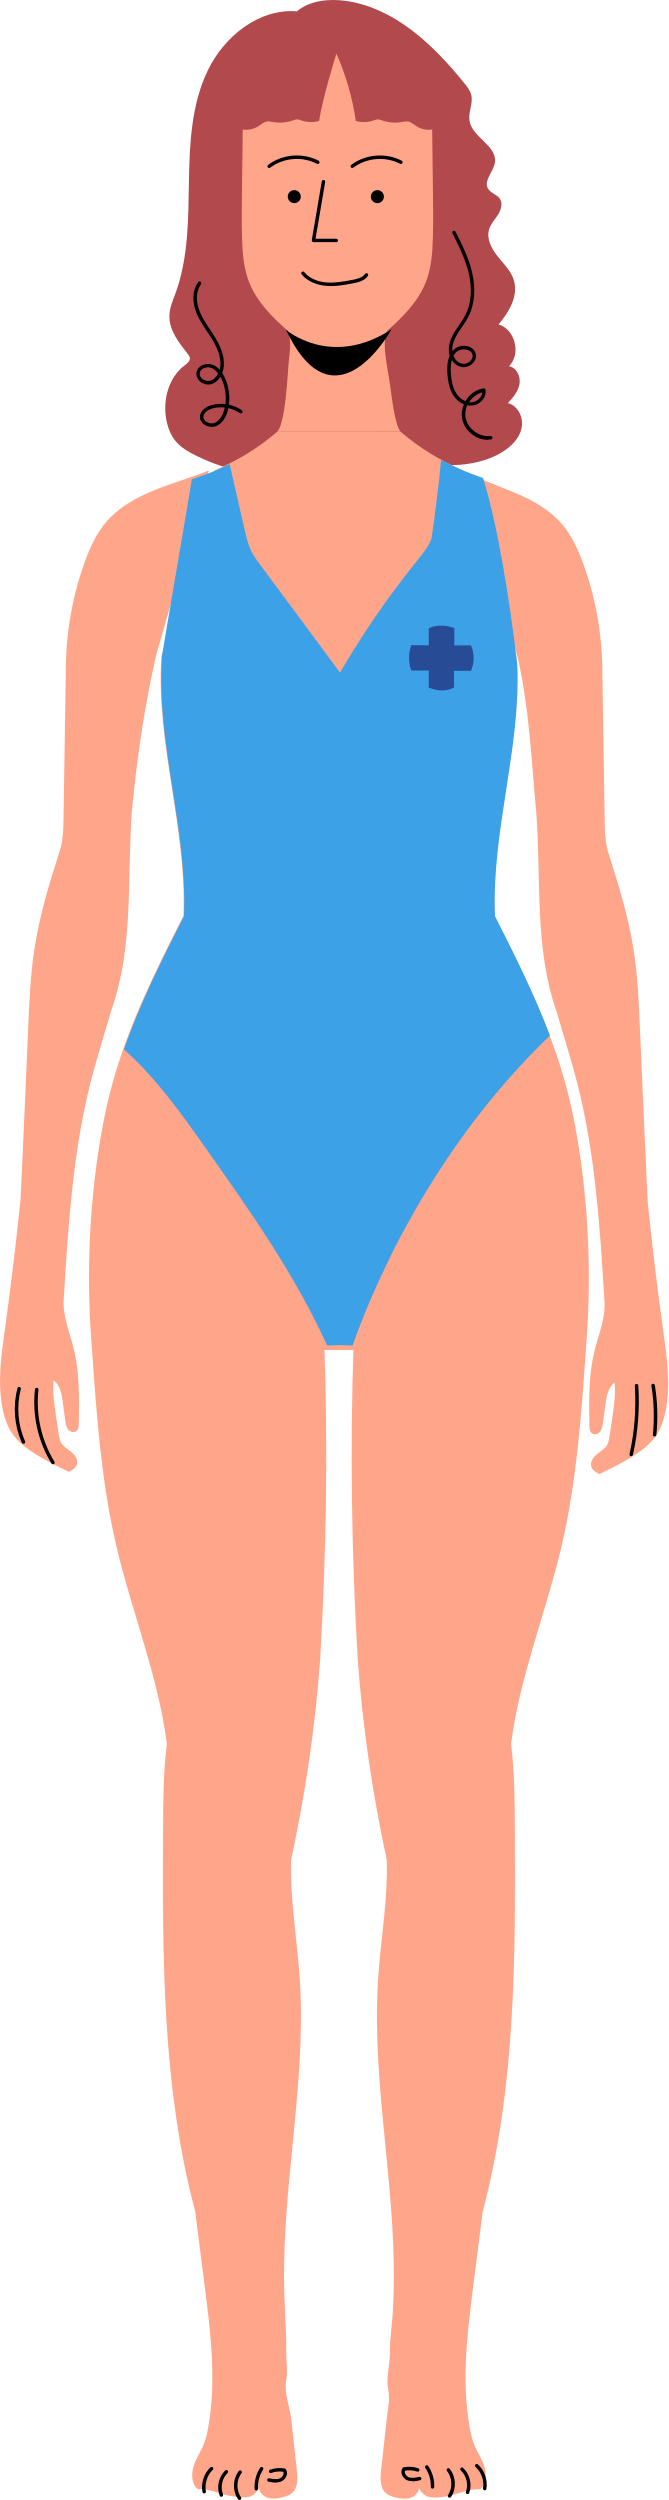
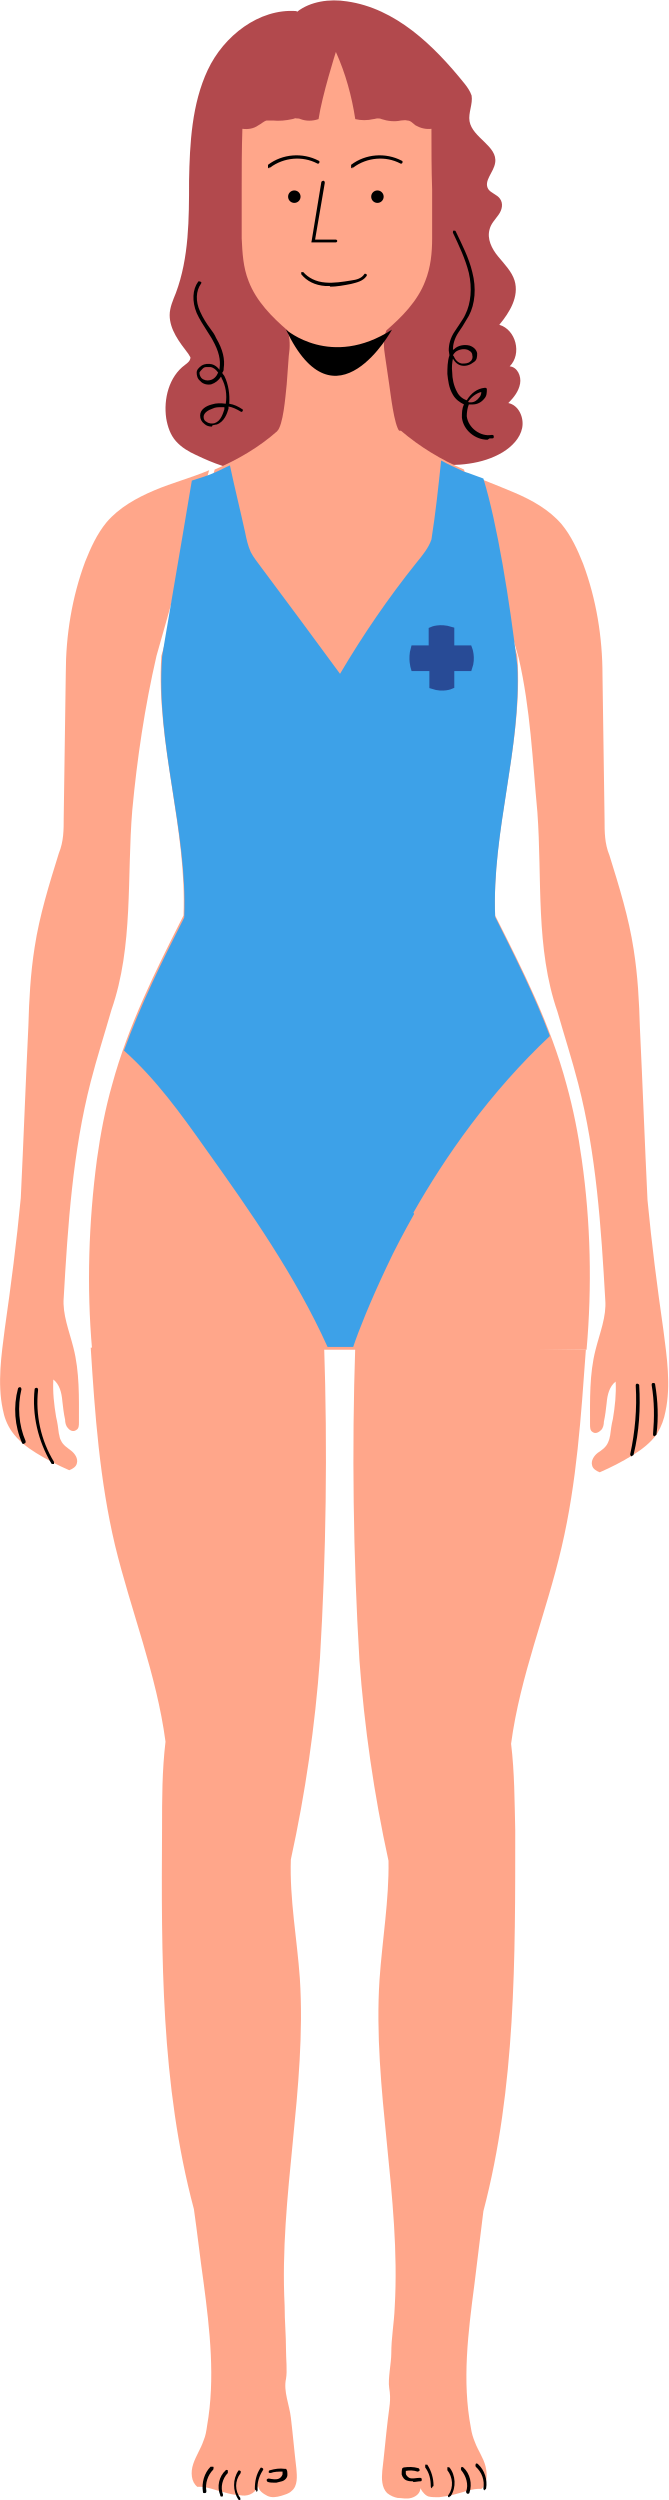
- <svg xmlns="http://www.w3.org/2000/svg" id="Lag_2" data-name="Lag 2" viewBox="0 0 96.48 360.97">
+ <svg xmlns="http://www.w3.org/2000/svg" id="Lag_2" version="1.1" viewBox="0 0 96.5 361">
  <defs>
    <style>
-       .cls-1 {
-         fill: #3da1e8;
-       }
- 
-       .cls-2 {
-         fill: #ffa68a;
-       }
- 
-       .cls-3 {
+       .st0 {
        fill: #284b96;
        stroke: #284b96;
        stroke-miterlimit: 10;
      }

-       .cls-4 {
+       .st1 {
+         fill: #3da1e8;
+       }
+ 
+       .st2 {
+         fill: #ffa68a;
+       }
+ 
+       .st3 {
        fill: #b2494d;
      }
    </style>
  </defs>
  <g id="OBJECTS">
    <g id="pige">
      <g>
        <g>
-           <path class="cls-4" d="M42.85,1.64c-5.44-.44-10.47,3.6-12.84,8.51s-2.64,10.56-2.73,16.02c-.09,5.46-.07,11.06-1.94,16.18-.38,1.05-.85,2.09-.88,3.21-.07,2.1,1.37,3.92,2.67,5.57.12.16.25.33.28.53.07.46-.39.82-.76,1.1-2.28,1.73-3.15,4.9-2.66,7.72.21,1.19.64,2.37,1.43,3.29.76.89,1.81,1.48,2.86,2,2.47,1.22,5.11,2.15,7.85,2.39,5.33.48,10.56-1.64,15.9-1.84,3.47-.13,6.92.55,10.39.79,3.47.24,7.13-.02,10.09-1.83,1.3-.8,2.48-1.97,2.8-3.46s-.5-3.28-1.99-3.61c.76-.8,1.51-1.69,1.69-2.78s-.43-2.38-1.52-2.55c1.79-1.75.89-5.34-1.51-6.04,1.54-1.78,2.9-4.14,2.21-6.39-.41-1.35-1.49-2.37-2.37-3.48-.88-1.11-1.62-2.54-1.19-3.89.25-.79.85-1.4,1.29-2.1.44-.7.7-1.65.22-2.32-.42-.6-1.29-.78-1.67-1.41-.7-1.16.79-2.44.99-3.78.37-2.41-3.29-3.63-3.67-6.03-.2-1.23.54-2.49.26-3.7-.15-.65-.58-1.2-1-1.72C62.6,6.51,57.06,1.2,50.08.15c-2.54-.38-5.33-.09-7.22,1.49Z" />
+           <path class="st3" d="M42.8,1.6c-5.4-.4-10.5,3.6-12.8,8.5s-2.6,10.6-2.7,16c0,5.5,0,11.1-1.9,16.2-.4,1-.9,2.1-.9,3.2,0,2.1,1.4,3.9,2.7,5.6.1.2.2.3.3.5,0,.5-.4.8-.8,1.1-2.3,1.7-3.1,4.9-2.7,7.7.2,1.2.6,2.4,1.4,3.3.8.9,1.8,1.5,2.9,2,2.5,1.2,5.1,2.2,7.9,2.4,5.3.5,10.6-1.6,15.9-1.8,3.5-.1,6.9.6,10.4.8s7.1,0,10.1-1.8c1.3-.8,2.5-2,2.8-3.5s-.5-3.3-2-3.6c.8-.8,1.5-1.7,1.7-2.8s-.4-2.4-1.5-2.5c1.8-1.8.9-5.3-1.5-6,1.5-1.8,2.9-4.1,2.2-6.4-.4-1.3-1.5-2.4-2.4-3.5-.9-1.1-1.6-2.5-1.2-3.9.2-.8.8-1.4,1.3-2.1s.7-1.6.2-2.3c-.4-.6-1.3-.8-1.7-1.4-.7-1.2.8-2.4,1-3.8.4-2.4-3.3-3.6-3.7-6-.2-1.2.5-2.5.3-3.7-.2-.6-.6-1.2-1-1.7C62.6,6.5,57.1,1.2,50.1.2c-2.5-.4-5.3,0-7.2,1.5h0Z" />
          <g>
-             <path d="M70.45,63.51c-1.79,0-3.48-1.4-3.74-3.19-.1-.66,0-1.32.27-1.93-.62-.26-1.18-.74-1.58-1.39-.58-.96-.73-2.11-.8-3-.05-.77-.06-1.79.33-2.65-.07-.23-.12-.47-.13-.7-.04-.85.24-1.77.88-2.8.19-.31.4-.61.61-.92.32-.47.65-.95.91-1.45.84-1.64,1.01-3.77.49-6-.48-2.03-1.43-3.94-2.35-5.79-.06-.12-.01-.27.11-.34.12-.06.27-.01.33.11.94,1.87,1.9,3.81,2.39,5.9.55,2.35.36,4.6-.53,6.34-.27.53-.61,1.03-.94,1.5-.2.3-.41.59-.59.9-.58.94-.85,1.77-.81,2.51,0,.04,0,.07,0,.11.06-.07.12-.15.2-.22.52-.52,1.4-.71,2.15-.47.58.19.97.61,1.06,1.14.08.48-.1.96-.5,1.33-.46.43-1.09.61-1.65.47-.58-.14-1.03-.52-1.33-1-.14.53-.18,1.17-.13,1.97.06.83.2,1.9.73,2.78.34.57.84.99,1.37,1.2.56-.95,1.5-1.67,2.61-1.85.14-.02.26.07.29.2.09.49-.05,1.01-.4,1.44-.4.5-.99.82-1.6.85-.21.01-.42,0-.63-.05-.24.53-.34,1.12-.26,1.7.24,1.65,1.96,2.96,3.61,2.74.13-.02.26.08.28.22s-.08.26-.22.28c-.14.02-.29.03-.43.03ZM67.72,58.08c.12.02.23.02.35.01.46-.03.93-.28,1.24-.66.19-.24.3-.51.32-.78-.78.21-1.46.75-1.9,1.43ZM65.48,51.38c.21.53.62.99,1.2,1.13.39.09.86-.04,1.2-.35.27-.25.4-.58.35-.89-.08-.48-.48-.67-.72-.75-.57-.19-1.26-.04-1.65.34-.15.15-.28.32-.38.51Z" />
-             <path d="M30.57,61.64c-.39,0-.79-.12-1.11-.36-.4-.29-.62-.72-.59-1.17.06-.87.91-1.4,1.68-1.62.65-.18,1.33-.22,2-.14.16-1.27-.05-2.59-.61-3.73-.03-.07-.07-.14-.11-.21-.34.54-.82.93-1.37,1.07-.54.13-1.18-.04-1.62-.45-.37-.35-.54-.8-.47-1.25.07-.39.31-.73.68-.96.45-.28,1.04-.35,1.53-.2.42.13.8.39,1.14.77.02-.06.03-.12.04-.18.23-1.18-.11-2.51-1.04-4.07-.25-.43-.53-.84-.81-1.26-.55-.82-1.12-1.68-1.51-2.61-.7-1.69-.62-3.38.21-4.53.08-.11.24-.13.35-.06.11.08.14.24.06.35-.73,1.01-.79,2.52-.15,4.04.37.89.93,1.73,1.46,2.53.28.42.56.84.82,1.28,1,1.67,1.35,3.11,1.1,4.42-.04.2-.09.39-.16.57.1.16.2.34.3.52.61,1.23.84,2.67.66,4.04.67.14,1.3.41,1.87.8.11.08.14.23.07.35-.08.12-.23.14-.35.07-.5-.35-1.08-.59-1.67-.72-.02.1-.05.21-.07.31-.17.67-.63,1.86-1.71,2.29-.19.08-.4.11-.61.11ZM31.92,58.81c-.42,0-.83.05-1.24.16-.58.16-1.27.56-1.31,1.17-.02.37.23.62.38.73.36.26.86.34,1.24.19.87-.34,1.25-1.37,1.4-1.95.02-.09.04-.18.06-.27-.18-.02-.36-.03-.54-.03ZM30.03,53.03c-.26,0-.52.07-.74.2-.25.15-.41.37-.45.62-.06.38.17.66.31.8.32.29.78.42,1.16.33.56-.14.95-.58,1.19-1.06-.28-.36-.64-.69-1.09-.83-.12-.04-.25-.06-.38-.06Z" />
+             <path d="M70.4,63.5c-1.8,0-3.5-1.4-3.7-3.2,0-.7,0-1.3.3-1.9-.6-.3-1.2-.7-1.6-1.4-.6-1-.7-2.1-.8-3,0-.8,0-1.8.3-2.7,0-.2-.1-.5-.1-.7,0-.8.2-1.8.9-2.8.2-.3.4-.6.6-.9.3-.5.7-1,.9-1.5.8-1.6,1-3.8.5-6-.5-2-1.4-3.9-2.3-5.8,0-.1,0-.3.1-.3.1,0,.3,0,.3.1.9,1.9,1.9,3.8,2.4,5.9.6,2.3.4,4.6-.5,6.3-.3.5-.6,1-.9,1.5-.2.3-.4.6-.6.9-.6.9-.8,1.8-.8,2.5h0c0,0,.1,0,.2-.1.5-.5,1.4-.7,2.2-.5.6.2,1,.6,1.1,1.1,0,.5,0,1-.5,1.3-.5.4-1.1.6-1.7.5-.6-.1-1-.5-1.3-1-.1.5-.2,1.2-.1,2,0,.8.2,1.9.7,2.8.3.6.8,1,1.4,1.2.6-1,1.5-1.7,2.6-1.8.1,0,.3,0,.3.2,0,.5,0,1-.4,1.4-.4.5-1,.8-1.6.8-.2,0-.4,0-.6,0-.2.5-.3,1.1-.3,1.7.2,1.7,2,3,3.6,2.7.1,0,.3,0,.3.2s0,.3-.2.3-.3,0-.4,0h0ZM67.7,58.1c.1,0,.2,0,.3,0,.5,0,.9-.3,1.2-.7.2-.2.3-.5.3-.8-.8.2-1.5.8-1.9,1.4h0ZM65.5,51.4c.2.5.6,1,1.2,1.1.4,0,.9,0,1.2-.3.3-.2.4-.6.3-.9,0-.5-.5-.7-.7-.8-.6-.2-1.3,0-1.7.3-.2.2-.3.3-.4.5h0Z" />
+             <path d="M30.6,61.6c-.4,0-.8-.1-1.1-.4-.4-.3-.6-.7-.6-1.2,0-.9.9-1.4,1.7-1.6.6-.2,1.3-.2,2-.1.2-1.3,0-2.6-.6-3.7,0,0,0-.1-.1-.2-.3.5-.8.9-1.4,1.1-.5.1-1.2,0-1.6-.5-.4-.3-.5-.8-.5-1.2,0-.4.3-.7.7-1,.5-.3,1-.3,1.5-.2.4.1.8.4,1.1.8,0,0,0-.1,0-.2.2-1.2-.1-2.5-1-4.1-.2-.4-.5-.8-.8-1.3-.5-.8-1.1-1.7-1.5-2.6-.7-1.7-.6-3.4.2-4.5,0-.1.2-.1.4,0,.1,0,.1.2,0,.3-.7,1-.8,2.5-.1,4,.4.9.9,1.7,1.5,2.5.3.4.6.8.8,1.3,1,1.7,1.3,3.1,1.1,4.4,0,.2,0,.4-.2.6,0,.2.2.3.3.5.6,1.2.8,2.7.7,4,.7.1,1.3.4,1.9.8.1,0,.1.2,0,.3,0,.1-.2.1-.3,0-.5-.3-1.1-.6-1.7-.7,0,0,0,.2,0,.3-.2.7-.6,1.9-1.7,2.3-.2,0-.4.1-.6.1h0ZM31.9,58.8c-.4,0-.8,0-1.2.2-.6.2-1.3.6-1.3,1.2,0,.4.2.6.4.7.4.3.9.3,1.2.2.9-.3,1.2-1.4,1.4-2v-.3c-.1,0-.3,0-.5,0h0ZM30,53c-.3,0-.5,0-.7.2-.2.2-.4.4-.5.6,0,.4.2.7.3.8.3.3.8.4,1.2.3.6-.1,1-.6,1.2-1.1-.3-.4-.6-.7-1.1-.8-.1,0-.2,0-.4,0Z" />
          </g>
        </g>
        <g id="krop">
-           <path id="krop-2" data-name="krop" class="cls-2" d="M51.05,194.21c-1.17-.02-2.35-.04-3.52-.06" />
-           <path id="torso" class="cls-2" d="M13.29,194.92c-.77-9.13-.53-18.38.74-27.48.51-3.65,1.19-7.28,2.16-10.84,2.32-8.52,6.29-16.49,10.29-24.36.53-12.66-4.04-24.98-3.17-37.47l7.66-26.86c3.29-1.36,6.36-3.25,9.05-5.57h17.83c2.7,2.32,5.76,4.21,9.05,5.57l7.66,26.86c.87,12.48-3.7,24.81-3.17,37.47,4.01,7.87,7.97,15.84,10.29,24.36.97,3.56,1.65,7.19,2.16,10.84,1.27,9.1,1.51,18.35.74,27.48" />
+           <path id="krop-2" class="st2" d="M51,194.2c-1.2,0-2.3,0-3.5,0" />
+           <path id="torso" class="st2" d="M13.3,194.9c-.8-9.1-.5-18.4.7-27.5.5-3.6,1.2-7.3,2.2-10.8,2.3-8.5,6.3-16.5,10.3-24.4.5-12.7-4-25-3.2-37.5l7.7-26.9c3.3-1.4,6.4-3.2,9.1-5.6h17.8c2.7,2.3,5.8,4.2,9.1,5.6l7.7,26.9c.9,12.5-3.7,24.8-3.2,37.5,4,7.9,8,15.8,10.3,24.4,1,3.6,1.7,7.2,2.2,10.8,1.3,9.1,1.5,18.4.7,27.5" />
          <g id="ben">
-             <path id="ben-2" data-name="ben" class="cls-2" d="M46.83,194.21c.52,15.08.28,30.23-.6,45.35-.69,9.66-2.14,19.41-4.2,29.02-.17,5.68.88,11.45,1.26,17.24,1.02,15.75-3.02,31.49-2.16,47.25.06,2.42.24,4.08.2,6.46-.02,1.3.25,2.87,0,4.15-.36,1.81.52,3.81.72,5.64.27,2.46.54,4.91.81,7.37.13,1.14.18,2.47-.66,3.24-.4.36-.93.53-1.45.66-.67.16-1.38.27-2.04.08-.66-.19-1.26-.75-1.3-1.44-.31.57-.73,1.01-1.21,1.2s-1.02.19-1.54.15c-.73-.06-1.46-.18-2.17-.37-1.3-.34-2.59-.91-3.93-.8-.88-.67-.98-2.14-.61-3.31.37-1.17,1.1-2.2,1.54-3.35.26-.68.42-1.4.55-2.12,1.25-6.83.37-13.85-.51-20.74-.45-3.53-.9-7.06-1.35-10.6-4.77-17.95-4.72-36.62-4.64-55.05.02-4.16.04-8.34.55-12.47-1.26-9.79-5.03-18.93-7.26-28.4-2.19-9.32-2.89-18.92-3.54-28.47" />
-             <path d="M37.01,359.6c-.13,0-.24-.1-.25-.24-.06-1.07.22-2.15.8-3.05.07-.12.23-.15.35-.07.12.07.15.23.07.35-.52.81-.78,1.78-.72,2.74,0,.14-.1.26-.23.26,0,0,0,0-.01,0Z" />
-             <path d="M34.59,360.97c-.08,0-.16-.04-.21-.11-.84-1.2-.8-2.91.1-4.07.08-.11.24-.13.35-.05.11.08.13.24.04.35-.75.97-.79,2.47-.08,3.48.08.11.05.27-.06.35-.04.03-.09.04-.14.04Z" />
-             <path d="M31.97,360.51c-.1,0-.2-.06-.24-.16-.49-1.23-.16-2.73.79-3.64.1-.1.26-.09.35,0,.1.1.09.26,0,.35-.81.78-1.08,2.06-.67,3.1.05.13-.01.27-.14.32-.03.01-.06.02-.09.02Z" />
-             <path d="M29.48,360.02c-.12,0-.22-.08-.25-.2-.24-1.27.21-2.67,1.15-3.56.1-.09.26-.09.35,0,.1.1.09.26,0,.35-.82.78-1.21,2-1,3.11.03.14-.06.27-.2.29-.01,0-.03,0-.04,0Z" />
-             <path d="M39.84,358.46c-.38,0-.75-.07-1.06-.13-.14-.03-.22-.16-.2-.29.03-.14.16-.22.29-.2.59.12,1.11.2,1.55,0,.23-.1.43-.34.5-.59.03-.1.04-.23-.02-.36-.58-.09-1.18-.03-1.74.18-.13.05-.27-.02-.32-.15-.05-.13.02-.27.15-.32.67-.25,1.4-.31,2.11-.18.06.01.12.04.15.09.18.24.24.55.15.86-.1.4-.41.76-.78.92-.26.11-.53.15-.8.16Z" />
+             <path id="ben-2" class="st2" d="M46.8,194.2c.5,15.1.3,30.2-.6,45.3-.7,9.7-2.1,19.4-4.2,29-.2,5.7.9,11.5,1.3,17.2,1,15.8-3,31.5-2.2,47.2,0,2.4.2,4.1.2,6.5,0,1.3.2,2.9,0,4.1-.4,1.8.5,3.8.7,5.6.3,2.5.5,4.9.8,7.4.1,1.1.2,2.5-.7,3.2-.4.4-.9.5-1.5.7-.7.2-1.4.3-2,0s-1.3-.8-1.3-1.4c-.3.6-.7,1-1.2,1.2s-1,.2-1.5.1c-.7,0-1.5-.2-2.2-.4-1.3-.3-2.6-.9-3.9-.8-.9-.7-1-2.1-.6-3.3.4-1.2,1.1-2.2,1.5-3.4.3-.7.4-1.4.5-2.1,1.2-6.8.4-13.9-.5-20.7-.5-3.5-.9-7.1-1.4-10.6-4.8-18-4.7-36.6-4.6-55,0-4.2,0-8.3.5-12.5-1.3-9.8-5-18.9-7.3-28.4-2.2-9.3-2.9-18.9-3.5-28.5" />
+             <path d="M37,359.6c-.1,0-.2-.1-.2-.2,0-1.1.2-2.1.8-3,0-.1.2-.1.3,0,.1,0,.2.2,0,.4-.5.8-.8,1.8-.7,2.7,0,.1,0,.3-.2.3h0Z" />
+             <path d="M34.6,361c0,0-.2,0-.2-.1-.8-1.2-.8-2.9,0-4.1,0-.1.2-.1.3,0,.1,0,.1.2,0,.4-.8,1-.8,2.5,0,3.5,0,.1,0,.3,0,.4,0,0,0,0-.1,0h0Z" />
+             <path d="M32,360.5c-.1,0-.2,0-.2-.2-.5-1.2-.2-2.7.8-3.6,0-.1.3,0,.3,0,0,.1,0,.3,0,.4-.8.8-1.1,2.1-.7,3.1,0,.1,0,.3-.1.3,0,0,0,0,0,0h0Z" />
+             <path d="M29.5,360c-.1,0-.2,0-.2-.2-.2-1.3.2-2.7,1.1-3.6.1,0,.3,0,.4,0,.1.1,0,.3,0,.4-.8.8-1.2,2-1,3.1,0,.1,0,.3-.2.3h0Z" />
+             <path d="M39.8,358.5c-.4,0-.8,0-1.1-.1-.1,0-.2-.2-.2-.3,0-.1.2-.2.3-.2.6.1,1.1.2,1.5,0,.2-.1.4-.3.5-.6,0-.1,0-.2,0-.4-.6,0-1.2,0-1.7.2-.1,0-.3,0-.3-.1s0-.3.2-.3c.7-.2,1.4-.3,2.1-.2,0,0,.1,0,.2,0,.2.2.2.5.2.9,0,.4-.4.8-.8.9-.3.1-.5.1-.8.2h0Z" />
          </g>
-           <g id="ben-3" data-name="ben">
-             <path id="ben-4" data-name="ben" class="cls-2" d="M84.59,194.92c-.65,9.55-1.35,19.15-3.54,28.47-2.23,9.47-5.99,18.61-7.26,28.4.51,4.13.53,8.31.55,12.47.08,18.43.13,37.1-4.64,55.05-.45,3.53-.9,7.06-1.35,10.6-.88,6.89-1.75,13.91-.51,20.74.13.72.29,1.44.55,2.12.44,1.15,1.17,2.18,1.54,3.35.37,1.17.27,2.64-.61,3.31-1.34-.11-2.63.45-3.93.8-.71.19-1.44.31-2.17.37-.52.04-1.06.04-1.54-.15s-.9-.63-1.21-1.2c-.04.69-.64,1.25-1.3,1.44-.66.19-1.37.08-2.04-.08-.52-.13-1.05-.3-1.45-.66-.84-.78-.79-2.1-.66-3.24.27-2.46.54-4.91.81-7.37.2-1.83.54-2.76.18-4.57-.25-1.27.3-3.63.28-4.93-.04-2.39.4-4.34.46-6.76.86-15.76-3.18-31.5-2.16-47.25.37-5.78,1.43-11.56,1.26-17.24-2.07-9.61-3.51-19.36-4.2-29.02-.89-15.11-1.12-30.27-.6-45.35" />
-             <path d="M62.45,359.33s0,0-.01,0c-.14,0-.25-.12-.24-.26.03-.96-.24-1.93-.79-2.73-.08-.11-.05-.27.07-.35.11-.08.27-.05.35.07.6.88.91,1.96.87,3.03,0,.13-.11.24-.25.24Z" />
-             <path d="M64.91,360.64s-.1-.01-.14-.04c-.12-.08-.15-.23-.07-.35.68-1.02.61-2.52-.16-3.47-.09-.11-.07-.26.04-.35.11-.09.27-.07.35.04.92,1.14,1,2.85.19,4.06-.05.07-.13.11-.21.11Z" />
-             <path d="M67.51,360.12s-.06,0-.09-.02c-.13-.05-.2-.19-.15-.32.39-1.05.08-2.32-.74-3.08-.1-.09-.11-.25-.01-.35.09-.1.25-.11.35-.01.97.9,1.33,2.39.87,3.62-.04.1-.13.16-.23.16Z" />
-             <path d="M69.99,359.57s-.03,0-.04,0c-.14-.02-.23-.15-.21-.29.19-1.11-.23-2.32-1.07-3.08-.1-.09-.11-.25-.02-.35.09-.1.25-.11.35-.02.96.87,1.44,2.26,1.23,3.54-.02.12-.12.21-.24.21Z" />
-             <path d="M59.6,358.26c-.27,0-.54-.03-.8-.14-.38-.15-.69-.51-.8-.9-.09-.32-.04-.63.13-.87.04-.05.09-.09.15-.1.7-.14,1.43-.1,2.11.14.13.04.2.19.16.32-.04.13-.19.2-.32.16-.56-.19-1.16-.24-1.74-.14-.06.13-.04.26-.01.36.07.25.28.48.51.58.44.18.97.09,1.55-.04.13-.03.27.06.3.19.03.13-.05.27-.19.3-.3.07-.67.15-1.05.15Z" />
+           <g id="ben-3">
+             <path id="ben-4" class="st2" d="M84.6,194.9c-.7,9.6-1.3,19.1-3.5,28.5-2.2,9.5-6,18.6-7.3,28.4.5,4.1.5,8.3.6,12.5,0,18.4.1,37.1-4.6,55-.4,3.5-.9,7.1-1.3,10.6-.9,6.9-1.8,13.9-.5,20.7.1.7.3,1.4.6,2.1.4,1.1,1.2,2.2,1.5,3.4s.3,2.6-.6,3.3c-1.3-.1-2.6.5-3.9.8-.7.2-1.4.3-2.2.4-.5,0-1.1,0-1.5-.1s-.9-.6-1.2-1.2c0,.7-.6,1.2-1.3,1.4s-1.4,0-2,0c-.5-.1-1-.3-1.5-.7-.8-.8-.8-2.1-.7-3.2.3-2.5.5-4.9.8-7.4.2-1.8.5-2.8.2-4.6-.2-1.3.3-3.6.3-4.9,0-2.4.4-4.3.5-6.8.9-15.8-3.2-31.5-2.2-47.2.4-5.8,1.4-11.6,1.3-17.2-2.1-9.6-3.5-19.4-4.2-29-.9-15.1-1.1-30.3-.6-45.3" />
+             <path d="M62.4,359.3h0c-.1,0-.2-.1-.2-.3,0-1-.2-1.9-.8-2.7,0-.1,0-.3,0-.4.1,0,.3,0,.3,0,.6.9.9,2,.9,3,0,.1-.1.2-.2.2h0Z" />
+             <path d="M64.9,360.6s0,0-.1,0c-.1,0-.2-.2,0-.4.7-1,.6-2.5-.2-3.5,0-.1,0-.3,0-.4s.3,0,.3,0c.9,1.1,1,2.9.2,4.1,0,0-.1.1-.2.1h0Z" />
+             <path d="M67.5,360.1s0,0,0,0c-.1,0-.2-.2-.2-.3.4-1,0-2.3-.7-3.1,0,0-.1-.2,0-.4,0-.1.2-.1.3,0,1,.9,1.3,2.4.9,3.6,0,.1-.1.2-.2.2Z" />
+             <path d="M70,359.6h0c-.1,0-.2-.1-.2-.3.2-1.1-.2-2.3-1.1-3.1,0,0-.1-.2,0-.4,0-.1.2-.1.3,0,1,.9,1.4,2.3,1.2,3.5,0,.1-.1.2-.2.2h0Z" />
+             <path d="M59.6,358.3c-.3,0-.5,0-.8-.1-.4-.1-.7-.5-.8-.9,0-.3,0-.6.1-.9,0,0,0,0,.2-.1.7-.1,1.4-.1,2.1.1.1,0,.2.2.2.3s-.2.2-.3.2c-.6-.2-1.2-.2-1.7-.1,0,.1,0,.3,0,.4,0,.2.3.5.5.6.4.2,1,0,1.5,0,.1,0,.3,0,.3.2s0,.3-.2.3c-.3,0-.7.1-1,.1h0Z" />
          </g>
-           <path id="krop-3" data-name="krop" class="cls-2" d="M50.35,194.16c-1.17.02-2.35.04-3.52.06" />
+           <path id="krop-3" class="st2" d="M50.3,194.2c-1.2,0-2.3,0-3.5,0" />
          <g id="arm">
-             <path id="arm-2" data-name="arm" class="cls-2" d="M30.17,67.91c-2.59,1.07-5.31,1.82-7.92,2.88s-5.13,2.47-6.95,4.61c-1.4,1.66-2.31,3.67-3.05,5.71-1.87,5.14-2.78,10.63-2.75,16.13-.11,6.98-.22,13.96-.33,20.94-.03,1.68-.06,3.42-.67,5.07-1.43,4.48-2.79,8.99-3.51,13.63-.59,3.75-.75,7.55-.91,11.34-.36,8.31-.72,16.62-1.11,24.92-.64,6.26-1.39,12.51-2.26,18.75-.54,3.9-1.12,7.89-.29,11.73.24,1.13.62,2.25,1.25,3.22.87,1.33,2.17,2.31,3.51,3.15,1.57.98,3.23,1.8,4.78,2.53.47-.25.97-.54,1.14-1.04.23-.67-.26-1.38-.81-1.83-.55-.45-1.21-.82-1.53-1.46-.16-.32-.21-.67-.27-1.03-.12-.82-.25-1.63-.37-2.45-.27-1.8-.54-3.62-.39-5.4.94.68,1.17,1.95,1.33,3.1.12.9.24,1.8.36,2.7.06.44.13.89.39,1.25.26.35.79.55,1.16.31.36-.23.4-.73.41-1.15.06-3.63.12-7.31-.75-10.83-.6-2.41-1.63-4.81-1.42-7.2.64-10.49,1.29-21.06,3.88-31.25.89-3.49,2-6.93,3.01-10.45,3.25-9.16,2.22-19.2,2.95-28.75.7-7.48,1.8-14.93,3.46-22.3" />
-             <path d="M7.65,211.42c-.08,0-.17-.04-.22-.12-1.95-3.19-2.8-6.99-2.38-10.7.02-.14.14-.24.28-.22.14.02.24.14.22.28-.4,3.61.42,7.3,2.31,10.39.07.12.03.27-.08.34-.04.02-.08.04-.13.04Z" />
-             <path d="M3.38,208.46c-.1,0-.19-.05-.23-.15-1.09-2.47-1.31-5.26-.63-7.87.03-.13.17-.21.31-.18.13.03.21.17.18.31-.65,2.5-.44,5.18.61,7.54.06.13,0,.27-.13.33-.03.01-.07.02-.1.02Z" />
+             <path id="arm-2" class="st2" d="M30.2,67.9c-2.6,1.1-5.3,1.8-7.9,2.9s-5.1,2.5-6.9,4.6c-1.4,1.7-2.3,3.7-3.1,5.7-1.9,5.1-2.8,10.6-2.8,16.1-.1,7-.2,14-.3,20.9,0,1.7,0,3.4-.7,5.1-1.4,4.5-2.8,9-3.5,13.6-.6,3.8-.8,7.6-.9,11.3-.4,8.3-.7,16.6-1.1,24.9-.6,6.3-1.4,12.5-2.3,18.8-.5,3.9-1.1,7.9-.3,11.7.2,1.1.6,2.2,1.3,3.2.9,1.3,2.2,2.3,3.5,3.1,1.6,1,3.2,1.8,4.8,2.5.5-.2,1-.5,1.1-1,.2-.7-.3-1.4-.8-1.8s-1.2-.8-1.5-1.5c-.2-.3-.2-.7-.3-1-.1-.8-.2-1.6-.4-2.4-.3-1.8-.5-3.6-.4-5.4.9.7,1.2,1.9,1.3,3.1.1.9.2,1.8.4,2.7,0,.4.1.9.4,1.2.3.4.8.6,1.2.3.4-.2.4-.7.4-1.1,0-3.6.1-7.3-.8-10.8-.6-2.4-1.6-4.8-1.4-7.2.6-10.5,1.3-21.1,3.9-31.2.9-3.5,2-6.9,3-10.4,3.2-9.2,2.2-19.2,3-28.8.7-7.5,1.8-14.9,3.5-22.3" />
+             <path d="M7.6,211.4c0,0-.2,0-.2-.1-1.9-3.2-2.8-7-2.4-10.7,0-.1.1-.2.3-.2.1,0,.2.1.2.3-.4,3.6.4,7.3,2.3,10.4,0,.1,0,.3,0,.3,0,0,0,0-.1,0h0Z" />
+             <path d="M3.4,208.5c0,0-.2,0-.2-.1-1.1-2.5-1.3-5.3-.6-7.9,0-.1.2-.2.3-.2.1,0,.2.2.2.3-.6,2.5-.4,5.2.6,7.5,0,.1,0,.3-.1.3,0,0,0,0,0,0h0Z" />
          </g>
-           <g id="arm-3" data-name="arm">
-             <path id="arm-4" data-name="arm" class="cls-2" d="M67.13,68.23c2.59,1.07,4.5,1.82,7.1,2.88,2.6,1.06,5.13,2.47,6.95,4.61,1.4,1.66,2.31,3.67,3.05,5.71,1.87,5.14,2.78,10.63,2.75,16.13.11,6.98.22,13.96.33,20.94.03,1.68.06,3.42.67,5.07,1.43,4.48,2.79,8.99,3.51,13.63.59,3.75.75,7.55.91,11.34.36,8.31.72,16.62,1.11,24.92.64,6.26,1.39,12.51,2.26,18.75.54,3.9,1.12,7.89.29,11.73-.24,1.13-.62,2.25-1.25,3.22-.86,1.33-2.17,2.31-3.51,3.15-1.57.98-3.23,1.8-4.78,2.53-.47-.25-.97-.54-1.14-1.04-.23-.67.26-1.38.81-1.83.55-.45,1.21-.82,1.53-1.46.16-.32.21-.67.27-1.03.12-.82.25-1.63.37-2.45.27-1.8.54-3.62.39-5.4-.94.68-1.17,1.95-1.33,3.1-.12.9-.24,1.8-.36,2.7-.06.44-.13.89-.39,1.25s-.79.55-1.16.31c-.36-.23-.4-.73-.41-1.15-.06-3.63-.12-7.31.75-10.83.6-2.41,1.63-4.81,1.42-7.2-.64-10.49-1.29-21.06-3.88-31.25-.89-3.49-2-6.93-3.01-10.45-3.25-9.16-2.22-19.2-2.95-28.75-.7-7.48-.99-14.93-2.65-22.3" />
-             <path d="M94.52,207.41s-.02,0-.03,0c-.14-.01-.24-.14-.22-.27.23-2.35.16-4.72-.22-7.05-.02-.14.07-.26.21-.29.14-.02.26.07.29.21.39,2.37.46,4.78.22,7.18-.01.13-.12.22-.25.23Z" />
-             <path d="M91.15,210.26s-.04,0-.06,0c-.13-.03-.22-.16-.19-.3.72-3.24.97-6.56.76-9.87,0-.14.1-.26.23-.27.14.01.26.1.27.23.22,3.36-.04,6.72-.77,10.01-.03.12-.13.19-.24.2Z" />
+           <g id="arm-3">
+             <path id="arm-4" class="st2" d="M67.1,68.2c2.6,1.1,4.5,1.8,7.1,2.9s5.1,2.5,6.9,4.6c1.4,1.7,2.3,3.7,3.1,5.7,1.9,5.1,2.8,10.6,2.8,16.1.1,7,.2,14,.3,20.9,0,1.7,0,3.4.7,5.1,1.4,4.5,2.8,9,3.5,13.6.6,3.8.8,7.6.9,11.3.4,8.3.7,16.6,1.1,24.9.6,6.3,1.4,12.5,2.3,18.8.5,3.9,1.1,7.9.3,11.7-.2,1.1-.6,2.2-1.2,3.2-.9,1.3-2.2,2.3-3.5,3.1-1.6,1-3.2,1.8-4.8,2.5-.5-.2-1-.5-1.1-1-.2-.7.3-1.4.8-1.8.6-.4,1.2-.8,1.5-1.5s.2-.7.3-1c.1-.8.2-1.6.4-2.4.3-1.8.5-3.6.4-5.4-.9.7-1.2,1.9-1.3,3.1-.1.9-.2,1.8-.4,2.7,0,.4-.1.9-.4,1.2s-.8.6-1.2.3c-.4-.2-.4-.7-.4-1.1,0-3.6-.1-7.3.8-10.8.6-2.4,1.6-4.8,1.4-7.2-.6-10.5-1.3-21.1-3.9-31.2-.9-3.5-2-6.9-3-10.4-3.2-9.2-2.2-19.2-2.9-28.8-.7-7.5-1-14.9-2.7-22.3" />
+             <path d="M94.5,207.4h0c-.1,0-.2-.1-.2-.3.2-2.4.2-4.7-.2-7.1,0-.1,0-.3.2-.3.1,0,.3,0,.3.2.4,2.4.5,4.8.2,7.2,0,.1-.1.2-.2.2h0Z" />
+             <path d="M91.2,210.3h0c-.1,0-.2-.2-.2-.3.7-3.2,1-6.6.8-9.9,0-.1,0-.3.2-.3.1,0,.3.1.3.2.2,3.4,0,6.7-.8,10,0,.1-.1.2-.2.2h0Z" />
          </g>
        </g>
-         <path id="hoved" class="cls-2" d="M40.02,62.34c.88-.88,1.25-4.87,1.42-6.78.12-1.37.17-2.69.33-4.06.15-1.26.25-2.57-.23-3.74-2.2-1.93-4.51-4.23-5.62-7.14-.75-1.97-.9-4.1-.97-6.2-.07-2.32-.04-4.64-.01-6.96.04-2.92.07-5.84.11-8.76.77.13,1.6-.06,2.27-.48.39-.25.75-.59,1.21-.67.31-.05.63.02.94.08.94.15,1.92.07,2.82-.24.21-.07.42-.16.64-.15.19,0,.38.08.56.15.83.29,1.74.32,2.58.08.51-3.35,2.5-9.73,2.5-9.73,1.37,3.09,2.31,6.38,2.81,9.73.84.23,1.75.21,2.58-.08.18-.06.37-.14.56-.15.22,0,.43.08.64.15.9.31,1.88.39,2.82.24.31-.05.63-.13.94-.08.46.08.82.42,1.21.67.67.43,1.5.61,2.27.48.04,2.92.07,5.84.11,8.76.03,2.32.06,4.64-.01,6.96-.06,2.1-.22,4.24-.97,6.2-1.11,2.92-3.43,5.21-5.62,7.14-.48,1.17-.38,2.49-.23,3.74.16,1.36.44,2.71.64,4.06.19,1.27.66,5.89,1.53,6.77" />
+         <path id="hoved" class="st2" d="M40,62.3c.9-.9,1.2-4.9,1.4-6.8.1-1.4.2-2.7.3-4.1.2-1.3.2-2.6-.2-3.7-2.2-1.9-4.5-4.2-5.6-7.1-.8-2-.9-4.1-1-6.2,0-2.3,0-4.6,0-7,0-2.9,0-5.8.1-8.8.8.1,1.6,0,2.3-.5.4-.2.8-.6,1.2-.7.3,0,.6,0,.9,0,.9.1,1.9,0,2.8-.2.2,0,.4-.2.6-.1.2,0,.4,0,.6.1.8.3,1.7.3,2.6,0,.5-3.4,2.5-9.7,2.5-9.7,1.4,3.1,2.3,6.4,2.8,9.7.8.2,1.8.2,2.6,0,.2,0,.4-.1.6-.1.2,0,.4,0,.6.1.9.3,1.9.4,2.8.2.3,0,.6-.1.9,0,.5,0,.8.4,1.2.7.7.4,1.5.6,2.3.5,0,2.9,0,5.8.1,8.8,0,2.3,0,4.6,0,7,0,2.1-.2,4.2-1,6.2-1.1,2.9-3.4,5.2-5.6,7.1-.5,1.2-.4,2.5-.2,3.7.2,1.4.4,2.7.6,4.1.2,1.3.7,5.9,1.5,6.8" />
        <g id="ansigt">
-           <path d="M47.74,41.3c-.23,0-.45,0-.68-.03-1.49-.13-2.73-.72-3.51-1.66-.09-.11-.07-.26.04-.35s.26-.07.35.04c.68.83,1.83,1.37,3.16,1.48,1.23.11,2.48-.13,3.69-.35.76-.14,1.53-.32,1.92-.88.08-.12.23-.14.35-.06.11.08.14.23.06.35-.49.71-1.38.93-2.24,1.09-1.02.19-2.08.38-3.14.38Z" />
+           <path d="M47.7,41.3c-.2,0-.5,0-.7,0-1.5-.1-2.7-.7-3.5-1.7,0-.1,0-.3,0-.3s.3,0,.3,0c.7.8,1.8,1.4,3.2,1.5,1.2.1,2.5-.1,3.7-.3.8-.1,1.5-.3,1.9-.9,0-.1.2-.1.3,0,.1,0,.1.2,0,.3-.5.7-1.4.9-2.2,1.1-1,.2-2.1.4-3.1.4h0Z" />
          <g>
-             <path d="M50.86,24.26c-.08,0-.15-.03-.2-.1-.08-.11-.06-.27.05-.35,2.07-1.56,5-1.8,7.29-.61.12.06.17.21.11.34-.06.12-.21.17-.34.11-2.13-1.11-4.84-.88-6.76.56-.05.03-.1.05-.15.05Z" />
-             <circle cx="54.49" cy="28.39" r=".94" />
+             <path d="M50.9,24.3c0,0-.2,0-.2-.1,0-.1,0-.3,0-.4,2.1-1.6,5-1.8,7.3-.6.1,0,.2.2.1.3,0,.1-.2.2-.3.1-2.1-1.1-4.8-.9-6.8.6,0,0,0,0-.2,0Z" />
+             <circle cx="54.5" cy="28.4" r=".9" />
          </g>
          <g>
-             <path d="M38.86,24.26c-.08,0-.15-.03-.2-.1-.08-.11-.06-.27.05-.35,2.07-1.56,4.99-1.8,7.29-.61.12.06.17.21.11.34-.06.12-.21.17-.34.11-2.13-1.11-4.84-.88-6.76.56-.05.03-.1.05-.15.05Z" />
-             <circle cx="42.49" cy="28.39" r=".94" />
+             <path d="M38.9,24.3c0,0-.2,0-.2-.1,0-.1,0-.3,0-.4,2.1-1.6,5-1.8,7.3-.6.1,0,.2.2.1.3,0,.1-.2.2-.3.1-2.1-1.1-4.8-.9-6.8.6,0,0,0,0-.2,0Z" />
+             <circle cx="42.5" cy="28.4" r=".9" />
          </g>
-           <path d="M48.55,34.96h-3.28c-.07,0-.14-.03-.19-.09-.05-.06-.07-.13-.06-.2l1.44-8.48c.02-.14.16-.22.29-.2.14.02.23.15.2.29l-1.39,8.19h2.99c.14,0,.25.11.25.25s-.11.25-.25.25Z" />
+           <path d="M48.5,35h-3.3c0,0-.1,0-.2,0s0-.1,0-.2l1.4-8.5c0-.1.2-.2.3-.2.1,0,.2.1.2.3l-1.4,8.2h3c.1,0,.2.1.2.2s-.1.2-.2.2h0Z" />
        </g>
-         <path id="badedragt" class="cls-1" d="M59.75,175.07c4.59-8.06,11.01-17.26,19.66-25.54-2.24-5.91-5.07-11.6-7.94-17.24-.52-12.26,3.75-24.22,3.22-36.3-1.08-9.33-2.89-20.49-4.95-26.98-.93-.32-1.85-.66-2.76-1.03-1.13-.47-2.21-1.02-3.28-1.6-.38,3.8-.84,7.6-1.39,11.38-.42,1.15-1.35,2.29-2.25,3.4-4.05,5.03-7.72,10.37-10.97,15.96-3.77-5.15-7.6-10.29-11.43-15.44-.53-.72-1.07-1.44-1.45-2.25-.41-.88-.63-1.83-.85-2.78-.74-3.22-1.48-6.44-2.21-9.65-.69.34-1.39.67-2.1.97-1.1.46-2.22.85-3.35,1.24-1.3,7.9-4.61,26.95-4.31,25.62-.87,12.48,3.7,24.81,3.17,37.47-3.19,6.27-6.34,12.6-8.67,19.22,4.59,4.08,8.2,9.14,11.75,14.17,6.46,9.15,12.96,18.38,17.59,28.58.6,0,1.19-.02,1.79-.03-.47,0-.94-.02-1.41-.02h2.82l-1.41.02c.63.01,1.26.02,1.89.03.82-2.35,2.38-6.45,4.83-11.52,1.21-2.62,2.57-5.18,4.03-7.68Z" />
-         <path d="M41.28,47.6s6.5,5.67,15.26-.06c0,0-8.2,14.97-15.26.06Z" />
+         <path id="badedragt" class="st1" d="M59.7,175.1c4.6-8.1,11-17.3,19.7-25.5-2.2-5.9-5.1-11.6-7.9-17.2-.5-12.3,3.8-24.2,3.2-36.3-1.1-9.3-2.9-20.5-4.9-27-.9-.3-1.8-.7-2.8-1-1.1-.5-2.2-1-3.3-1.6-.4,3.8-.8,7.6-1.4,11.4-.4,1.2-1.3,2.3-2.2,3.4-4,5-7.7,10.4-11,16-3.8-5.2-7.6-10.3-11.4-15.4-.5-.7-1.1-1.4-1.5-2.2-.4-.9-.6-1.8-.8-2.8-.7-3.2-1.5-6.4-2.2-9.7-.7.3-1.4.7-2.1,1-1.1.5-2.2.8-3.4,1.2-1.3,7.9-4.6,26.9-4.3,25.6-.9,12.5,3.7,24.8,3.2,37.5-3.2,6.3-6.3,12.6-8.7,19.2,4.6,4.1,8.2,9.1,11.8,14.2,6.5,9.1,13,18.4,17.6,28.6.6,0,1.2,0,1.8,0-.5,0-.9,0-1.4,0h2.8-1.4c.6,0,1.3,0,1.9,0,.8-2.4,2.4-6.4,4.8-11.5,1.2-2.6,2.6-5.2,4-7.7h0Z" />
+         <path d="M41.3,47.6s6.5,5.7,15.3,0c0,0-8.2,15-15.3,0Z" />
      </g>
-       <path id="logo" class="cls-3" d="M62.41,93.69v-2.65s1.11-.48,2.69,0v2.65h2.57s.5,1.33,0,2.67h-2.63l.02,2.59s-1.09.54-2.65,0v-2.63h-2.67s-.4-1.33,0-2.67l2.67.04Z" />
+       <path id="logo" class="st0" d="M62.4,93.7v-2.7s1.1-.5,2.7,0v2.7h2.6s.5,1.3,0,2.7h-2.6v2.6s-1.1.5-2.6,0v-2.6h-2.7s-.4-1.3,0-2.7c0,0,2.7,0,2.7,0Z" />
    </g>
  </g>
</svg>
